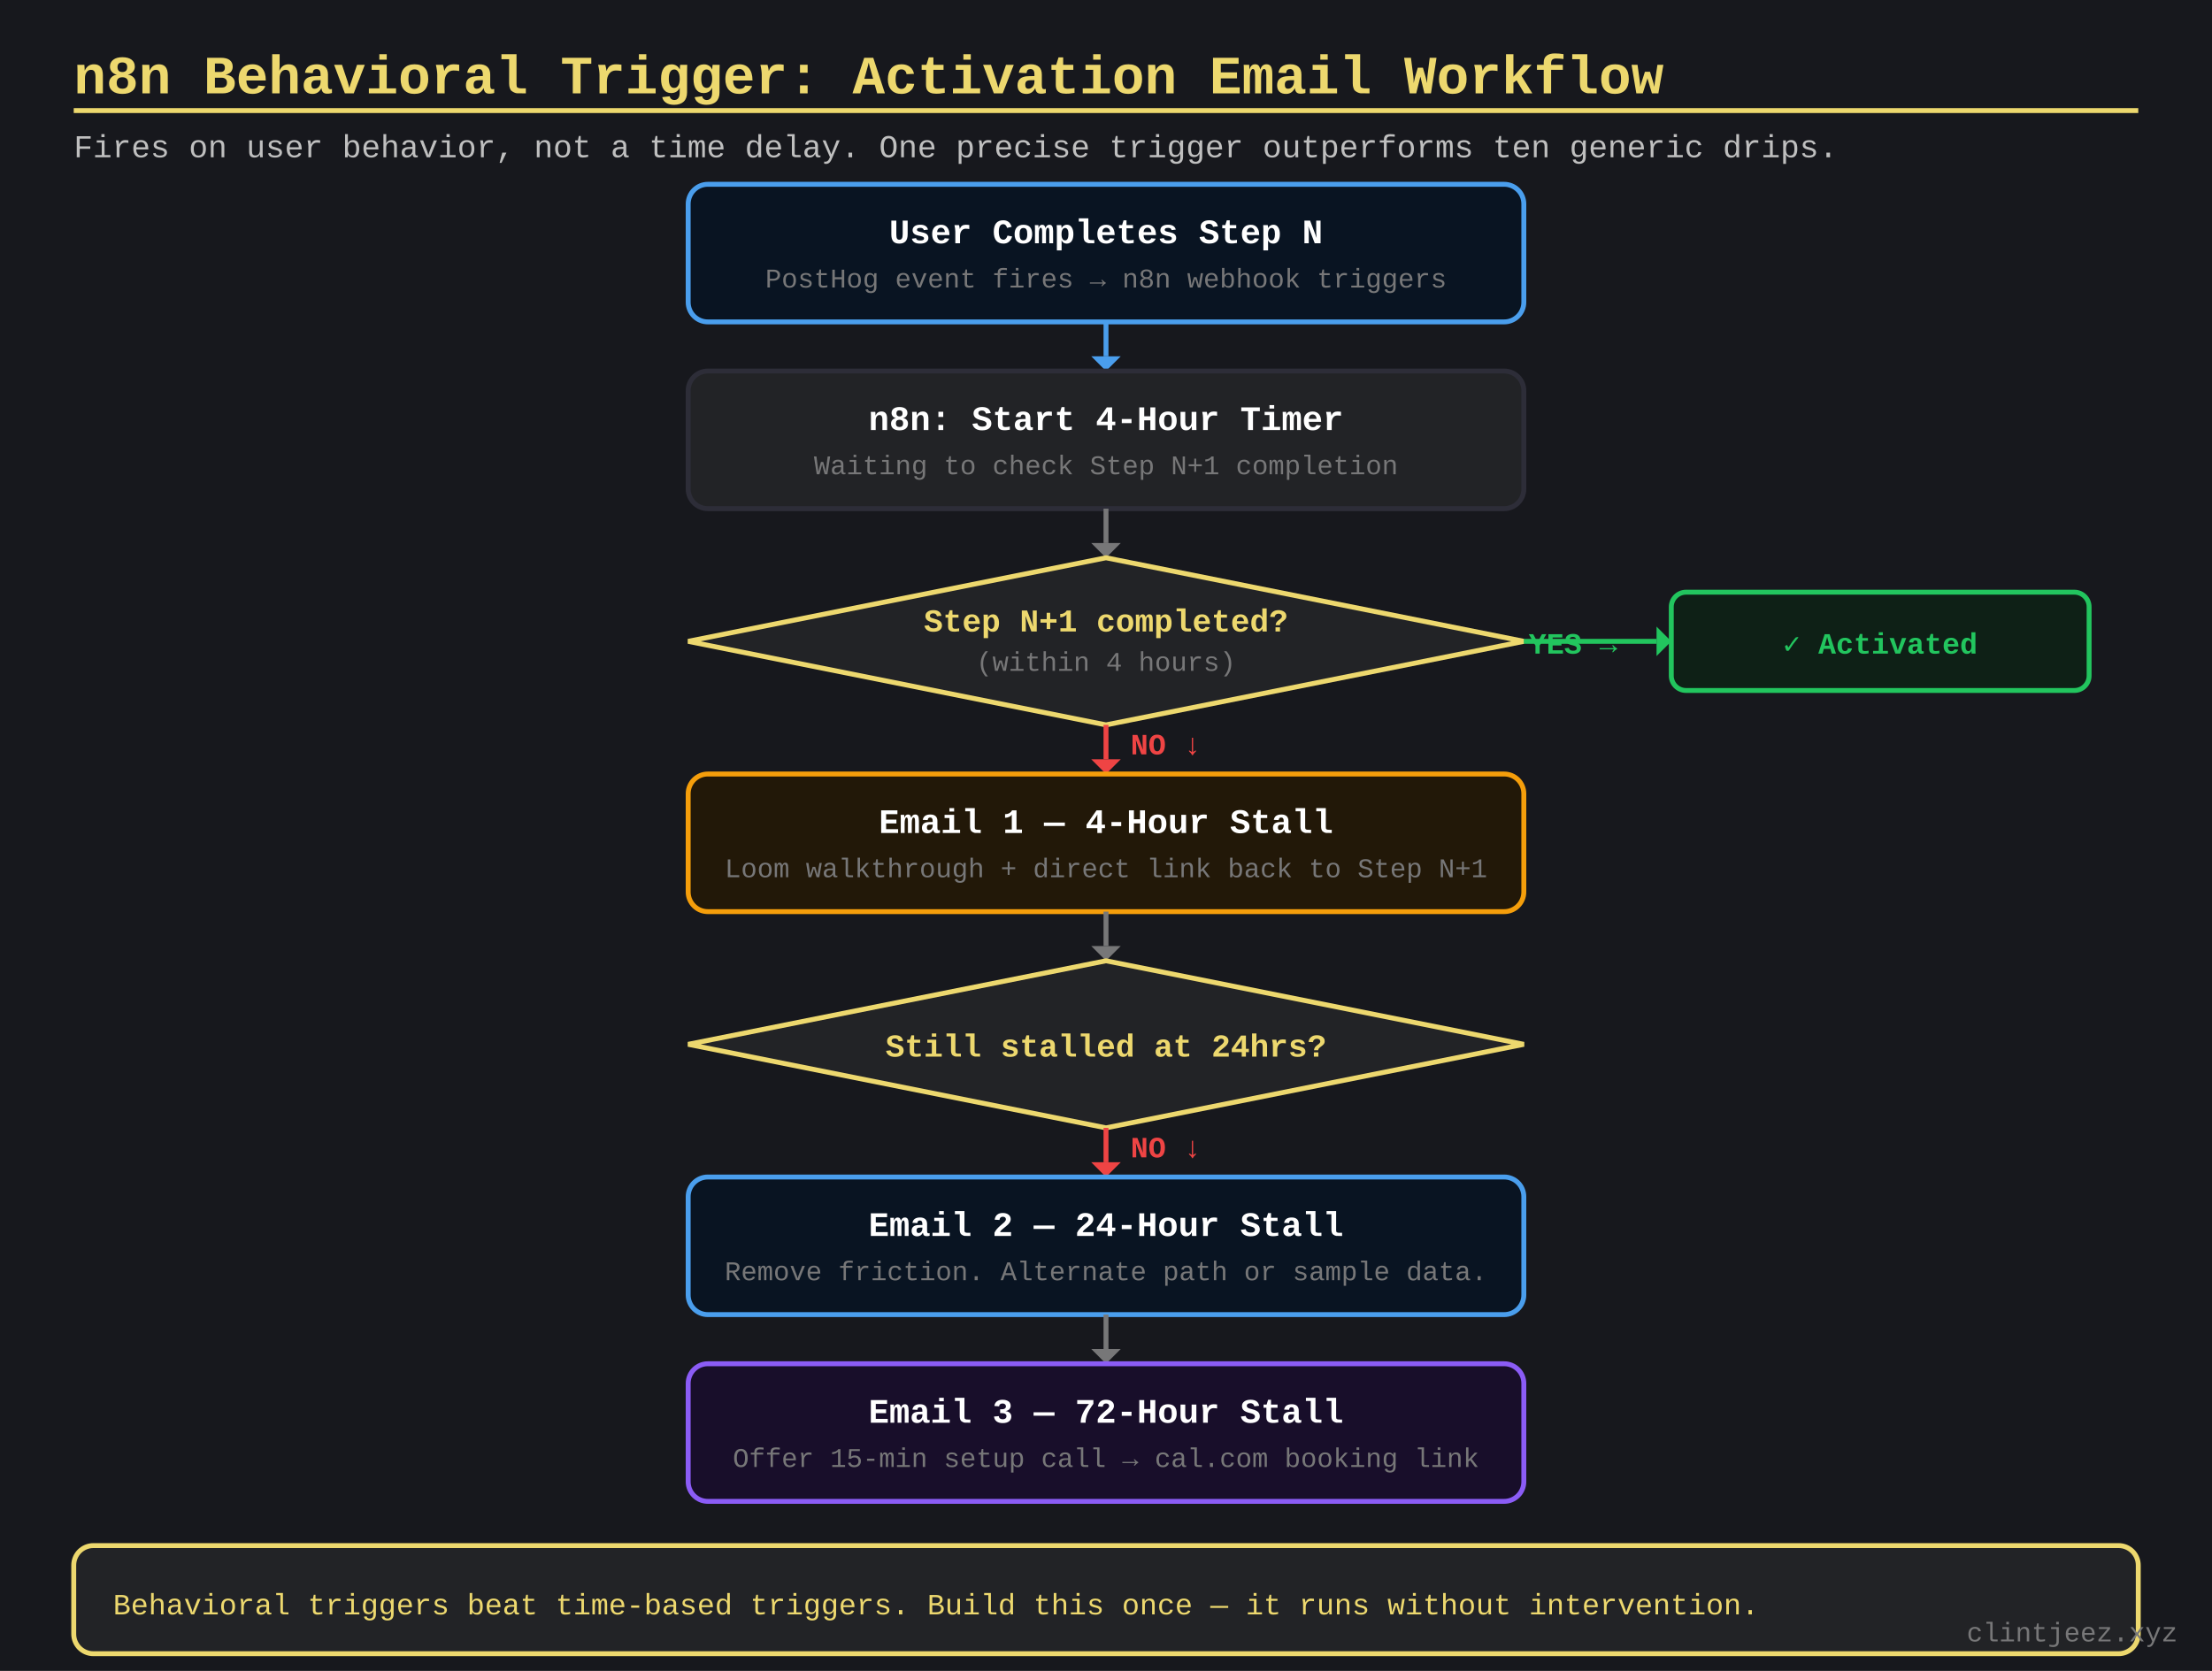
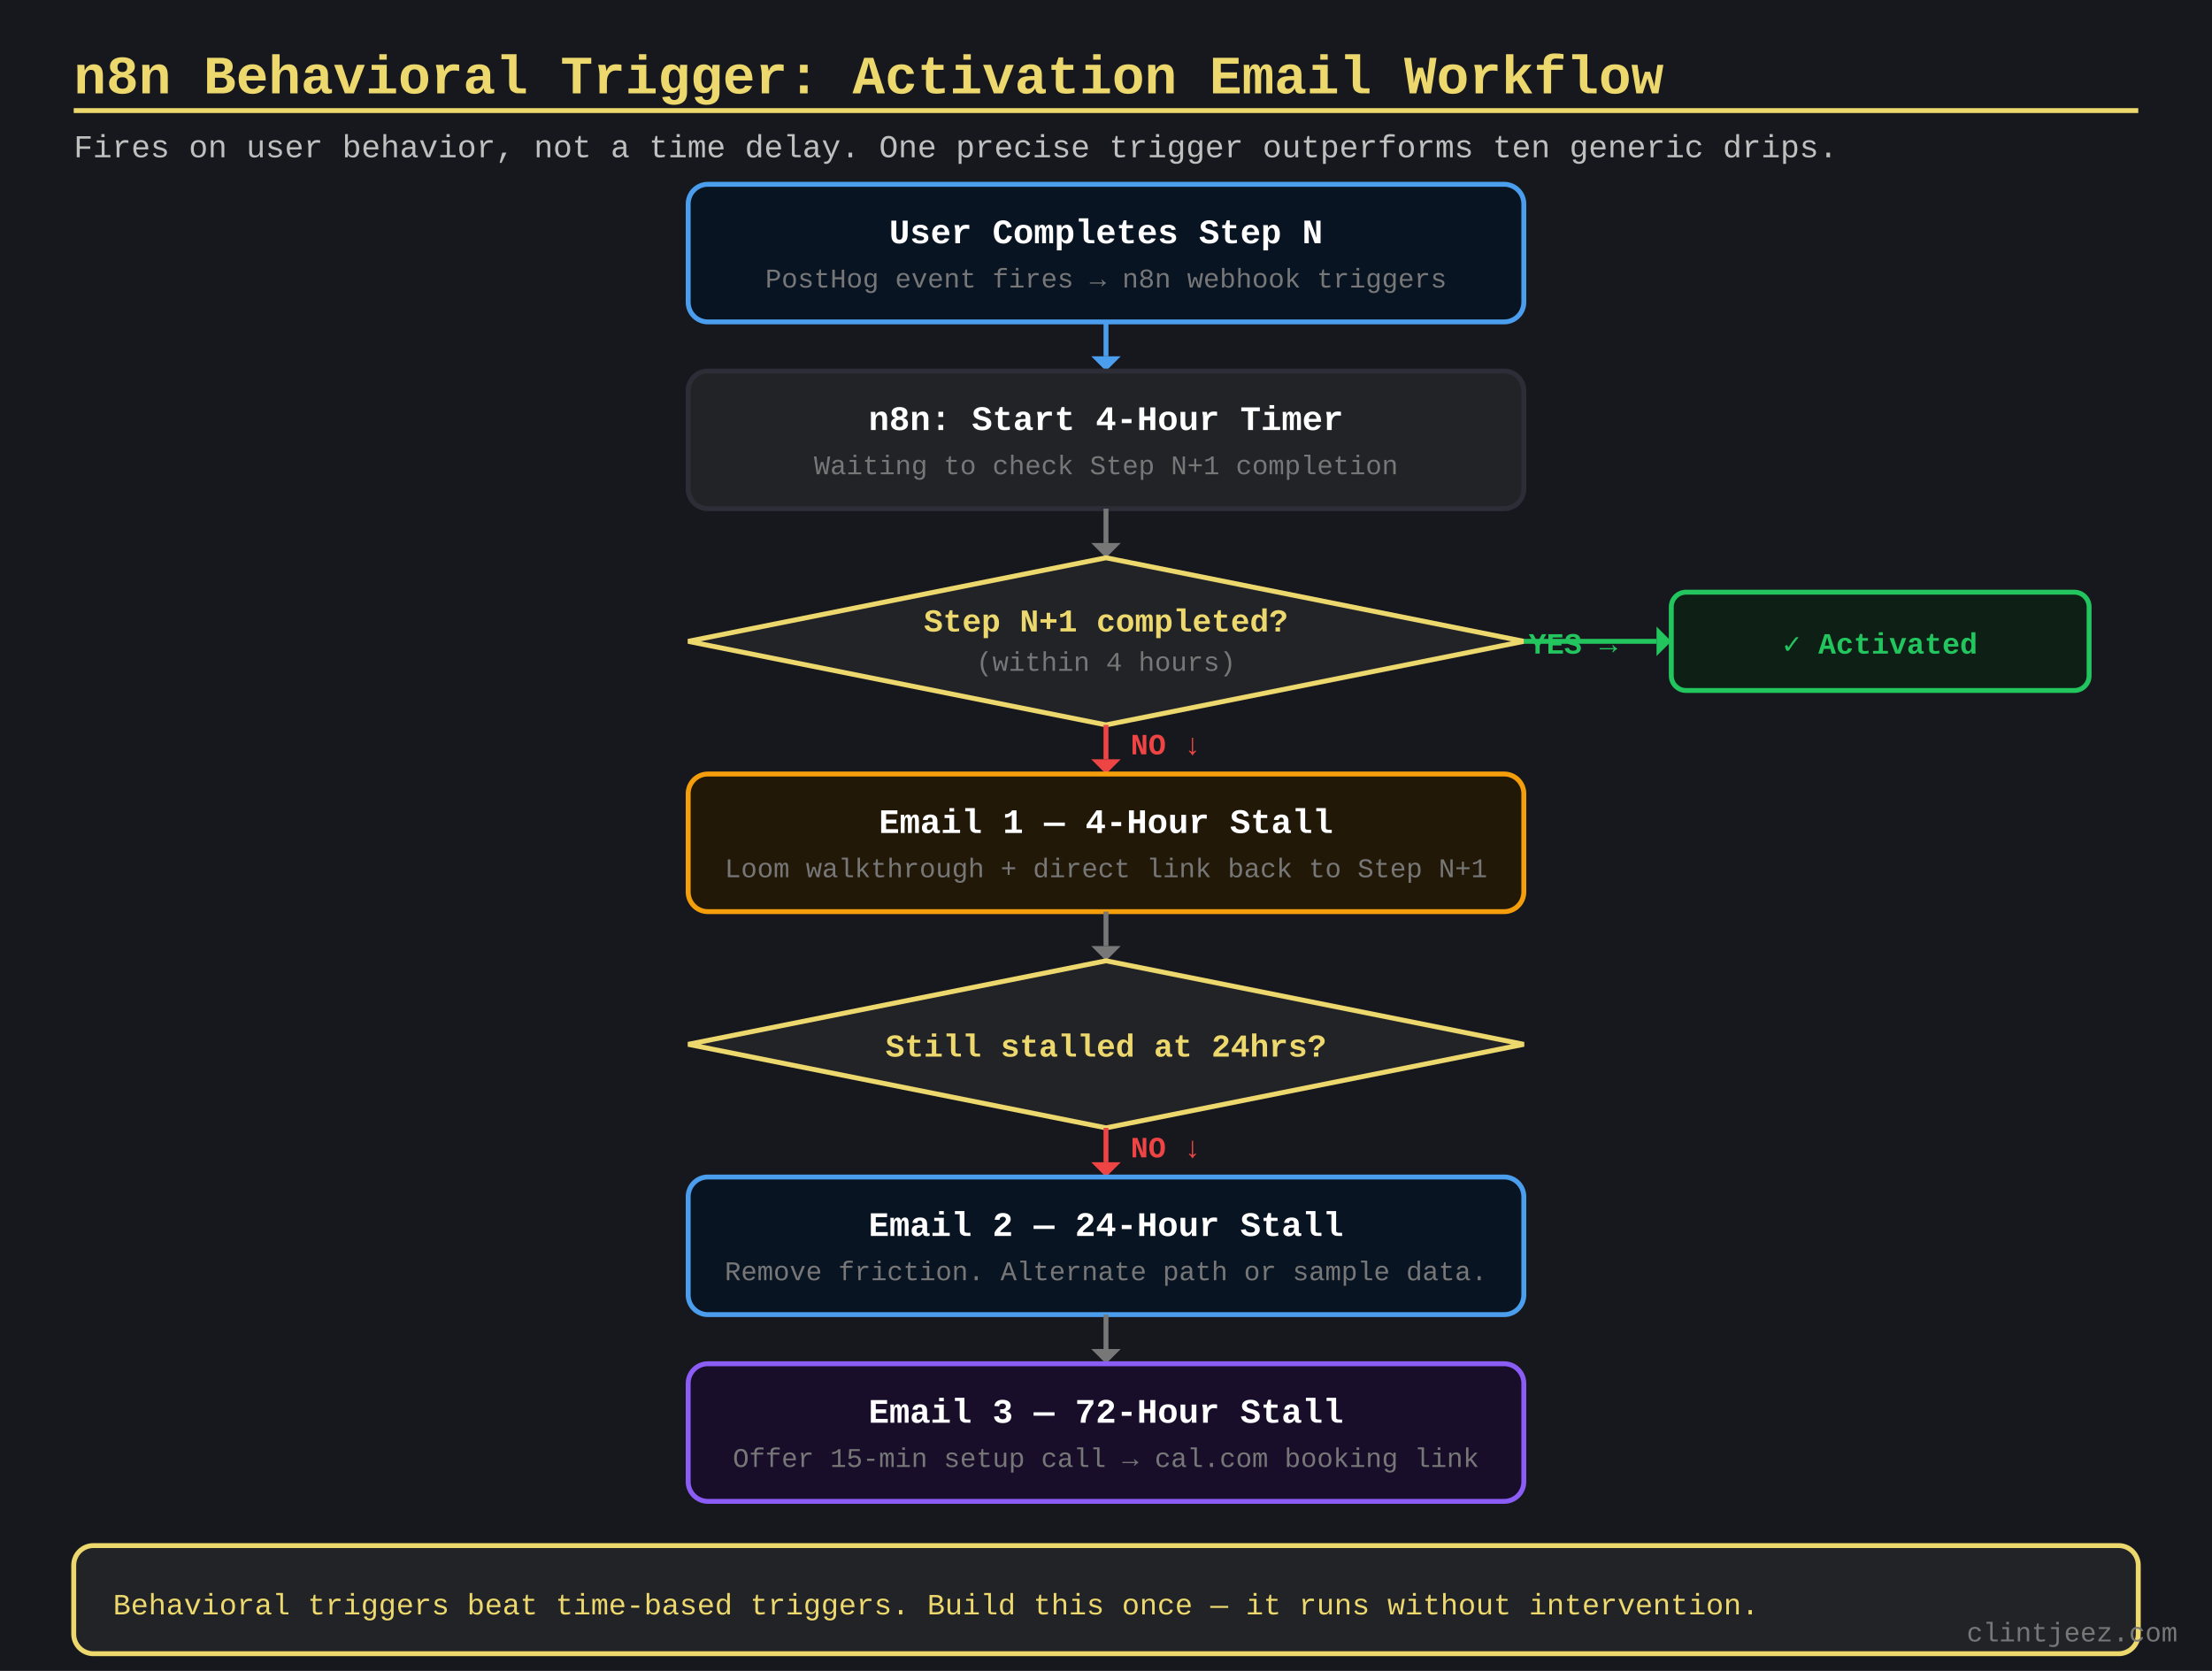
<svg xmlns="http://www.w3.org/2000/svg" width="900" height="680" viewBox="0 0 900 680">
  <rect width="900" height="680" fill="#17181d" />
  <text x="30" y="38" fill="#edd86e" font-size="22" font-weight="bold" text-anchor="start" font-family="'Roboto Mono','Courier New',monospace">n8n Behavioral Trigger: Activation Email Workflow</text>
  <rect x="30" y="44" width="840" height="2" rx="0" fill="#edd86e" stroke="#edd86e" stroke-width="0" />
  <text x="30" y="64" fill="#bfbfbf" font-size="13" font-weight="normal" text-anchor="start" font-family="'Roboto Mono','Courier New',monospace">Fires on user behavior, not a time delay. One precise trigger outperforms ten generic drips.</text>
  <rect x="280" y="75" width="340" height="56" rx="8" fill="#091422" stroke="#4a9eed" stroke-width="2" />
  <text x="450" y="99" fill="#ffffff" font-size="14" font-weight="bold" text-anchor="middle" font-family="'Roboto Mono','Courier New',monospace">User Completes Step N</text>
  <text x="450" y="117" fill="#777778" font-size="11" font-weight="normal" text-anchor="middle" font-family="'Roboto Mono','Courier New',monospace">PostHog event fires → n8n webhook triggers</text>
  <line x1="450" y1="131" x2="450" y2="145" stroke="#4a9eed" stroke-width="2" />
  <polygon points="444,145 450,151 456,145" fill="#4a9eed" />
  <rect x="280" y="151" width="340" height="56" rx="8" fill="#222326" stroke="#2d2d38" stroke-width="2" />
  <text x="450" y="175" fill="#ffffff" font-size="14" font-weight="bold" text-anchor="middle" font-family="'Roboto Mono','Courier New',monospace">n8n: Start 4-Hour Timer</text>
  <text x="450" y="193" fill="#777778" font-size="11" font-weight="normal" text-anchor="middle" font-family="'Roboto Mono','Courier New',monospace">Waiting to check Step N+1 completion</text>
  <line x1="450" y1="207" x2="450" y2="221" stroke="#777778" stroke-width="2" />
  <polygon points="444,221 450,227 456,221" fill="#777778" />
  <polygon points="450,227 620,261 450,295 280,261" fill="#222326" stroke="#edd86e" stroke-width="2" />
  <text x="450" y="257" fill="#edd86e" font-size="13" font-weight="bold" text-anchor="middle" font-family="'Roboto Mono','Courier New',monospace">Step N+1 completed?</text>
  <text x="450" y="273" fill="#777778" font-size="11" font-weight="normal" text-anchor="middle" font-family="'Roboto Mono','Courier New',monospace">(within 4 hours)</text>
  <text x="640" y="266" fill="#22c55e" font-size="12" font-weight="bold" text-anchor="middle" font-family="'Roboto Mono','Courier New',monospace">YES →</text>
  <line x1="620" y1="261" x2="674" y2="261" stroke="#22c55e" stroke-width="2" />
  <polygon points="674,255 680,261 674,267" fill="#22c55e" />
  <rect x="680" y="241" width="170" height="40" rx="6" fill="#0e2016" stroke="#22c55e" stroke-width="2" />
  <text x="765" y="266" fill="#22c55e" font-size="12" font-weight="bold" text-anchor="middle" font-family="'Roboto Mono','Courier New',monospace">✓ Activated</text>
  <text x="460" y="307" fill="#ef4444" font-size="12" font-weight="bold" text-anchor="start" font-family="'Roboto Mono','Courier New',monospace">NO ↓</text>
  <line x1="450" y1="295" x2="450" y2="309" stroke="#ef4444" stroke-width="2" />
  <polygon points="444,309 450,315 456,309" fill="#ef4444" />
  <rect x="280" y="315" width="340" height="56" rx="8" fill="#221808" stroke="#f59e0b" stroke-width="2" />
  <text x="450" y="339" fill="#ffffff" font-size="14" font-weight="bold" text-anchor="middle" font-family="'Roboto Mono','Courier New',monospace">Email 1 — 4-Hour Stall</text>
  <text x="450" y="357" fill="#777778" font-size="11" font-weight="normal" text-anchor="middle" font-family="'Roboto Mono','Courier New',monospace">Loom walkthrough + direct link back to Step N+1</text>
  <line x1="450" y1="371" x2="450" y2="385" stroke="#777778" stroke-width="2" />
  <polygon points="444,385 450,391 456,385" fill="#777778" />
  <polygon points="450,391 620,425 450,459 280,425" fill="#222326" stroke="#edd86e" stroke-width="2" />
  <text x="450" y="430" fill="#edd86e" font-size="13" font-weight="bold" text-anchor="middle" font-family="'Roboto Mono','Courier New',monospace">Still stalled at 24hrs?</text>
  <text x="460" y="471" fill="#ef4444" font-size="12" font-weight="bold" text-anchor="start" font-family="'Roboto Mono','Courier New',monospace">NO ↓</text>
  <line x1="450" y1="459" x2="450" y2="473" stroke="#ef4444" stroke-width="2" />
  <polygon points="444,473 450,479 456,473" fill="#ef4444" />
  <rect x="280" y="479" width="340" height="56" rx="8" fill="#091422" stroke="#4a9eed" stroke-width="2" />
  <text x="450" y="503" fill="#ffffff" font-size="14" font-weight="bold" text-anchor="middle" font-family="'Roboto Mono','Courier New',monospace">Email 2 — 24-Hour Stall</text>
  <text x="450" y="521" fill="#777778" font-size="11" font-weight="normal" text-anchor="middle" font-family="'Roboto Mono','Courier New',monospace">Remove friction. Alternate path or sample data.</text>
  <line x1="450" y1="535" x2="450" y2="549" stroke="#777778" stroke-width="2" />
  <polygon points="444,549 450,555 456,549" fill="#777778" />
  <rect x="280" y="555" width="340" height="56" rx="8" fill="#180e2a" stroke="#8b5cf6" stroke-width="2" />
  <text x="450" y="579" fill="#ffffff" font-size="14" font-weight="bold" text-anchor="middle" font-family="'Roboto Mono','Courier New',monospace">Email 3 — 72-Hour Stall</text>
  <text x="450" y="597" fill="#777778" font-size="11" font-weight="normal" text-anchor="middle" font-family="'Roboto Mono','Courier New',monospace">Offer 15-min setup call → cal.com booking link</text>
  <rect x="30" y="629" width="840" height="44" rx="8" fill="#222326" stroke="#edd86e" stroke-width="2" />
  <text x="46" y="657" fill="#edd86e" font-size="12" font-weight="normal" text-anchor="start" font-family="'Roboto Mono','Courier New',monospace">Behavioral triggers beat time-based triggers. Build this once — it runs without intervention.</text>
-   <text x="886" y="668" fill="#777778" font-size="11" font-weight="normal" text-anchor="end" font-family="'Roboto Mono','Courier New',monospace">clintjeez.xyz</text>
+   <text x="886" y="668" fill="#777778" font-size="11" font-weight="normal" text-anchor="end" font-family="'Roboto Mono','Courier New',monospace">clintjeez.com</text>
</svg>
